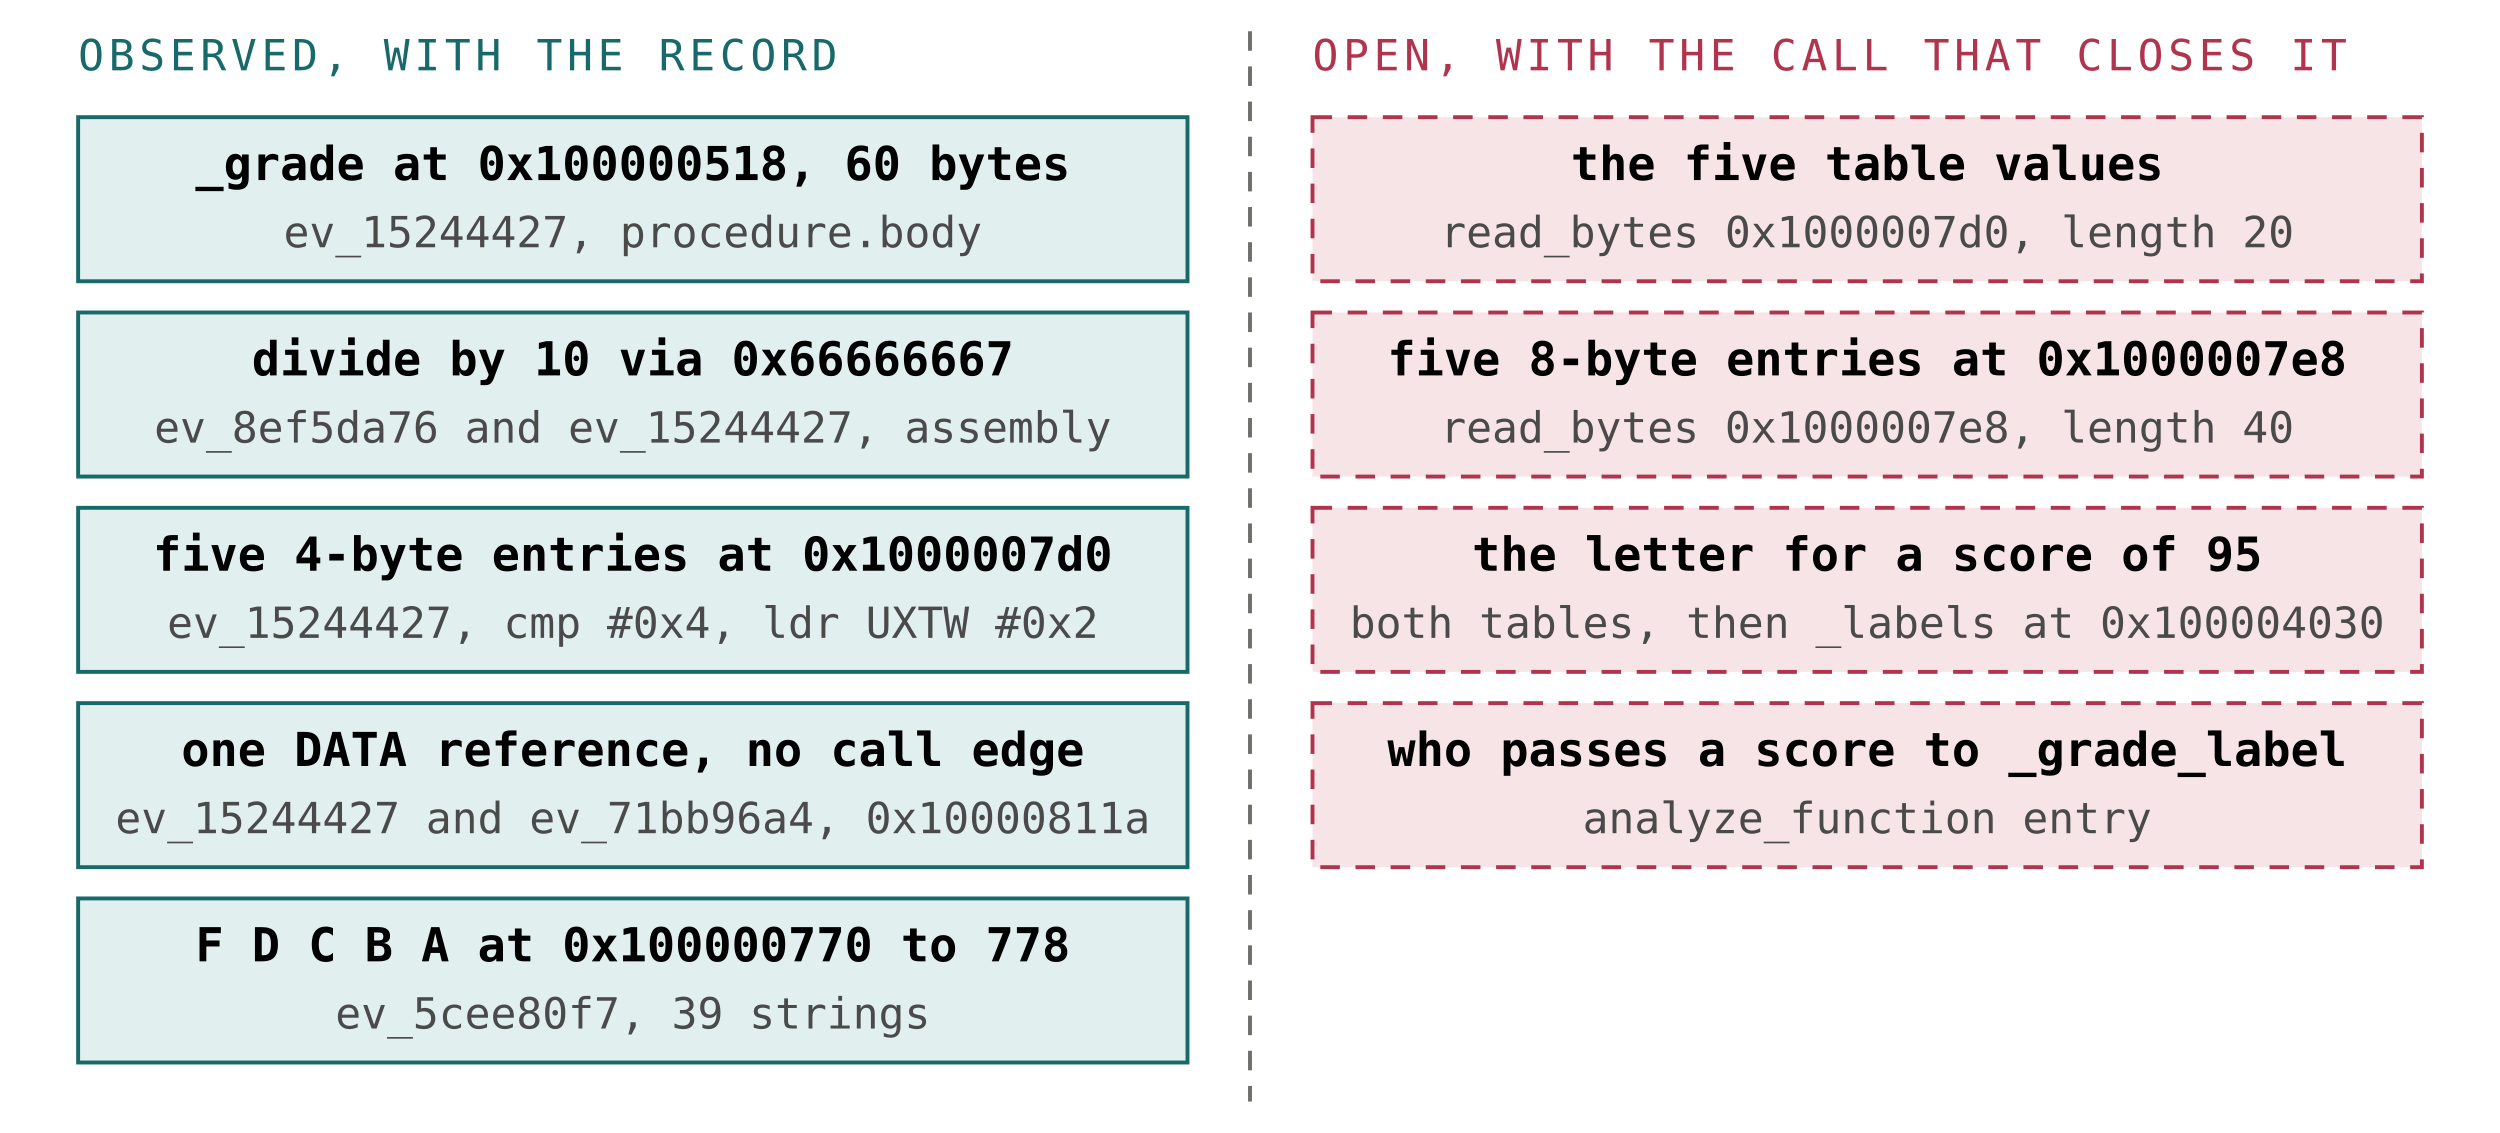
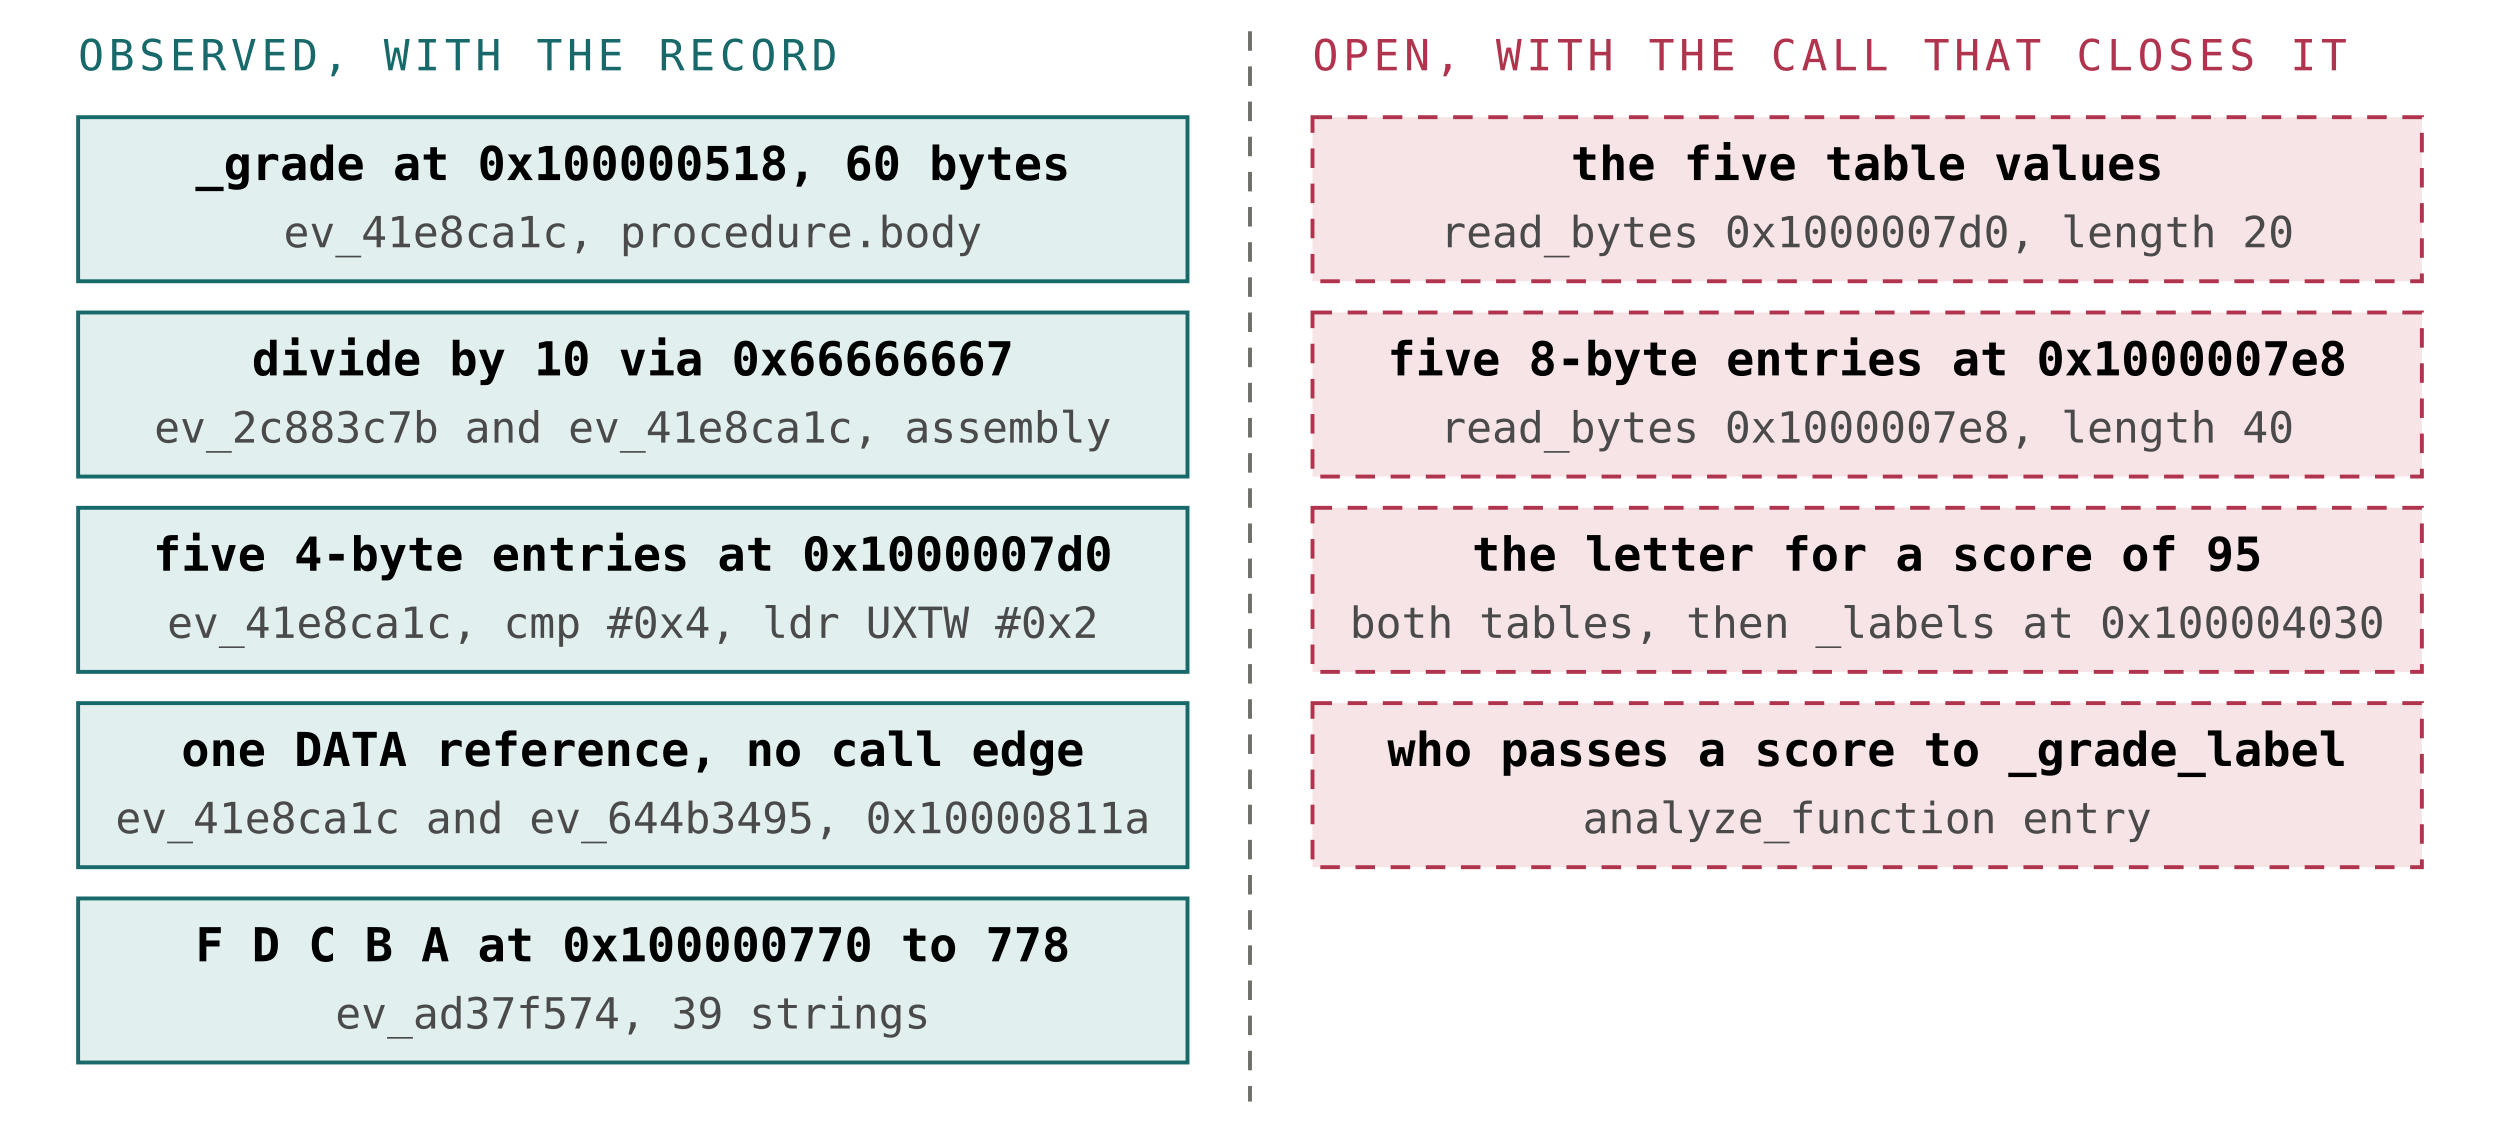
<svg xmlns="http://www.w3.org/2000/svg" viewBox="0 0 640 290" role="img" aria-labelledby="fig-8-4-title fig-8-4-desc" font-family="JetBrains Mono, ui-monospace, monospace">
  <text x="20" y="18" font-size="11" letter-spacing="1.2" fill="var(--m-teal-ink, #18696a)">OBSERVED, WITH THE RECORD</text>
  <text x="336" y="18" font-size="11" letter-spacing="1.2" fill="var(--m-rose-ink, #b0344d)">OPEN, WITH THE CALL THAT CLOSES IT</text>
  <line x1="320" y1="8" x2="320" y2="282" stroke="var(--m-ink-mute, #6f6f6a)" stroke-width="1" stroke-dasharray="5 4" />
  <rect x="20" y="30" width="284" height="42" fill="var(--m-teal-fill, #e1efee)" stroke="var(--m-teal-ink, #18696a)" />
  <text x="162" y="46.1" font-size="12" text-anchor="middle" font-weight="700">_grade at 0x100000518, 60 bytes</text>
-   <text x="162" y="63.3" font-size="11" text-anchor="middle" class="m-serif" fill="var(--m-ink-soft, #4a4a4a)">ev_15244427, procedure.body</text>
+   <text x="162" y="63.3" font-size="11" text-anchor="middle" class="m-serif" fill="var(--m-ink-soft, #4a4a4a)">ev_41e8ca1c, procedure.body</text>
  <rect x="20" y="80" width="284" height="42" fill="var(--m-teal-fill, #e1efee)" stroke="var(--m-teal-ink, #18696a)" />
  <text x="162" y="96.1" font-size="12" text-anchor="middle" font-weight="700">divide by 10 via 0x66666667</text>
-   <text x="162" y="113.3" font-size="11" text-anchor="middle" class="m-serif" fill="var(--m-ink-soft, #4a4a4a)">ev_8ef5da76 and ev_15244427, assembly</text>
+   <text x="162" y="113.3" font-size="11" text-anchor="middle" class="m-serif" fill="var(--m-ink-soft, #4a4a4a)">ev_2c883c7b and ev_41e8ca1c, assembly</text>
  <rect x="20" y="130" width="284" height="42" fill="var(--m-teal-fill, #e1efee)" stroke="var(--m-teal-ink, #18696a)" />
  <text x="162" y="146.1" font-size="12" text-anchor="middle" font-weight="700">five 4-byte entries at 0x1000007d0</text>
-   <text x="162" y="163.3" font-size="11" text-anchor="middle" class="m-serif" fill="var(--m-ink-soft, #4a4a4a)">ev_15244427, cmp #0x4, ldr UXTW #0x2</text>
+   <text x="162" y="163.3" font-size="11" text-anchor="middle" class="m-serif" fill="var(--m-ink-soft, #4a4a4a)">ev_41e8ca1c, cmp #0x4, ldr UXTW #0x2</text>
  <rect x="20" y="180" width="284" height="42" fill="var(--m-teal-fill, #e1efee)" stroke="var(--m-teal-ink, #18696a)" />
  <text x="162" y="196.1" font-size="12" text-anchor="middle" font-weight="700">one DATA reference, no call edge</text>
-   <text x="162" y="213.3" font-size="11" text-anchor="middle" class="m-serif" fill="var(--m-ink-soft, #4a4a4a)">ev_15244427 and ev_71bb96a4, 0x10000811a</text>
+   <text x="162" y="213.3" font-size="11" text-anchor="middle" class="m-serif" fill="var(--m-ink-soft, #4a4a4a)">ev_41e8ca1c and ev_644b3495, 0x10000811a</text>
  <rect x="20" y="230" width="284" height="42" fill="var(--m-teal-fill, #e1efee)" stroke="var(--m-teal-ink, #18696a)" />
  <text x="162" y="246.1" font-size="12" text-anchor="middle" font-weight="700">F D C B A at 0x100000770 to 778</text>
-   <text x="162" y="263.3" font-size="11" text-anchor="middle" class="m-serif" fill="var(--m-ink-soft, #4a4a4a)">ev_5cee80f7, 39 strings</text>
+   <text x="162" y="263.3" font-size="11" text-anchor="middle" class="m-serif" fill="var(--m-ink-soft, #4a4a4a)">ev_ad37f574, 39 strings</text>
  <rect x="336" y="30" width="284" height="42" fill="var(--m-rose-fill, #f7e4e7)" stroke="var(--m-rose-ink, #b0344d)" stroke-dasharray="5 4" />
  <text x="478" y="46.1" font-size="12" text-anchor="middle" font-weight="700">the five table values</text>
  <text x="478" y="63.3" font-size="11" text-anchor="middle" class="m-serif" fill="var(--m-ink-soft, #4a4a4a)">read_bytes 0x1000007d0, length 20</text>
  <rect x="336" y="80" width="284" height="42" fill="var(--m-rose-fill, #f7e4e7)" stroke="var(--m-rose-ink, #b0344d)" stroke-dasharray="5 4" />
  <text x="478" y="96.1" font-size="12" text-anchor="middle" font-weight="700">five 8-byte entries at 0x1000007e8</text>
  <text x="478" y="113.3" font-size="11" text-anchor="middle" class="m-serif" fill="var(--m-ink-soft, #4a4a4a)">read_bytes 0x1000007e8, length 40</text>
  <rect x="336" y="130" width="284" height="42" fill="var(--m-rose-fill, #f7e4e7)" stroke="var(--m-rose-ink, #b0344d)" stroke-dasharray="5 4" />
  <text x="478" y="146.1" font-size="12" text-anchor="middle" font-weight="700">the letter for a score of 95</text>
  <text x="478" y="163.3" font-size="11" text-anchor="middle" class="m-serif" fill="var(--m-ink-soft, #4a4a4a)">both tables, then _labels at 0x100004030</text>
  <rect x="336" y="180" width="284" height="42" fill="var(--m-rose-fill, #f7e4e7)" stroke="var(--m-rose-ink, #b0344d)" stroke-dasharray="5 4" />
  <text x="478" y="196.1" font-size="12" text-anchor="middle" font-weight="700">who passes a score to _grade_label</text>
  <text x="478" y="213.3" font-size="11" text-anchor="middle" class="m-serif" fill="var(--m-ink-soft, #4a4a4a)">analyze_function entry</text>
</svg>
